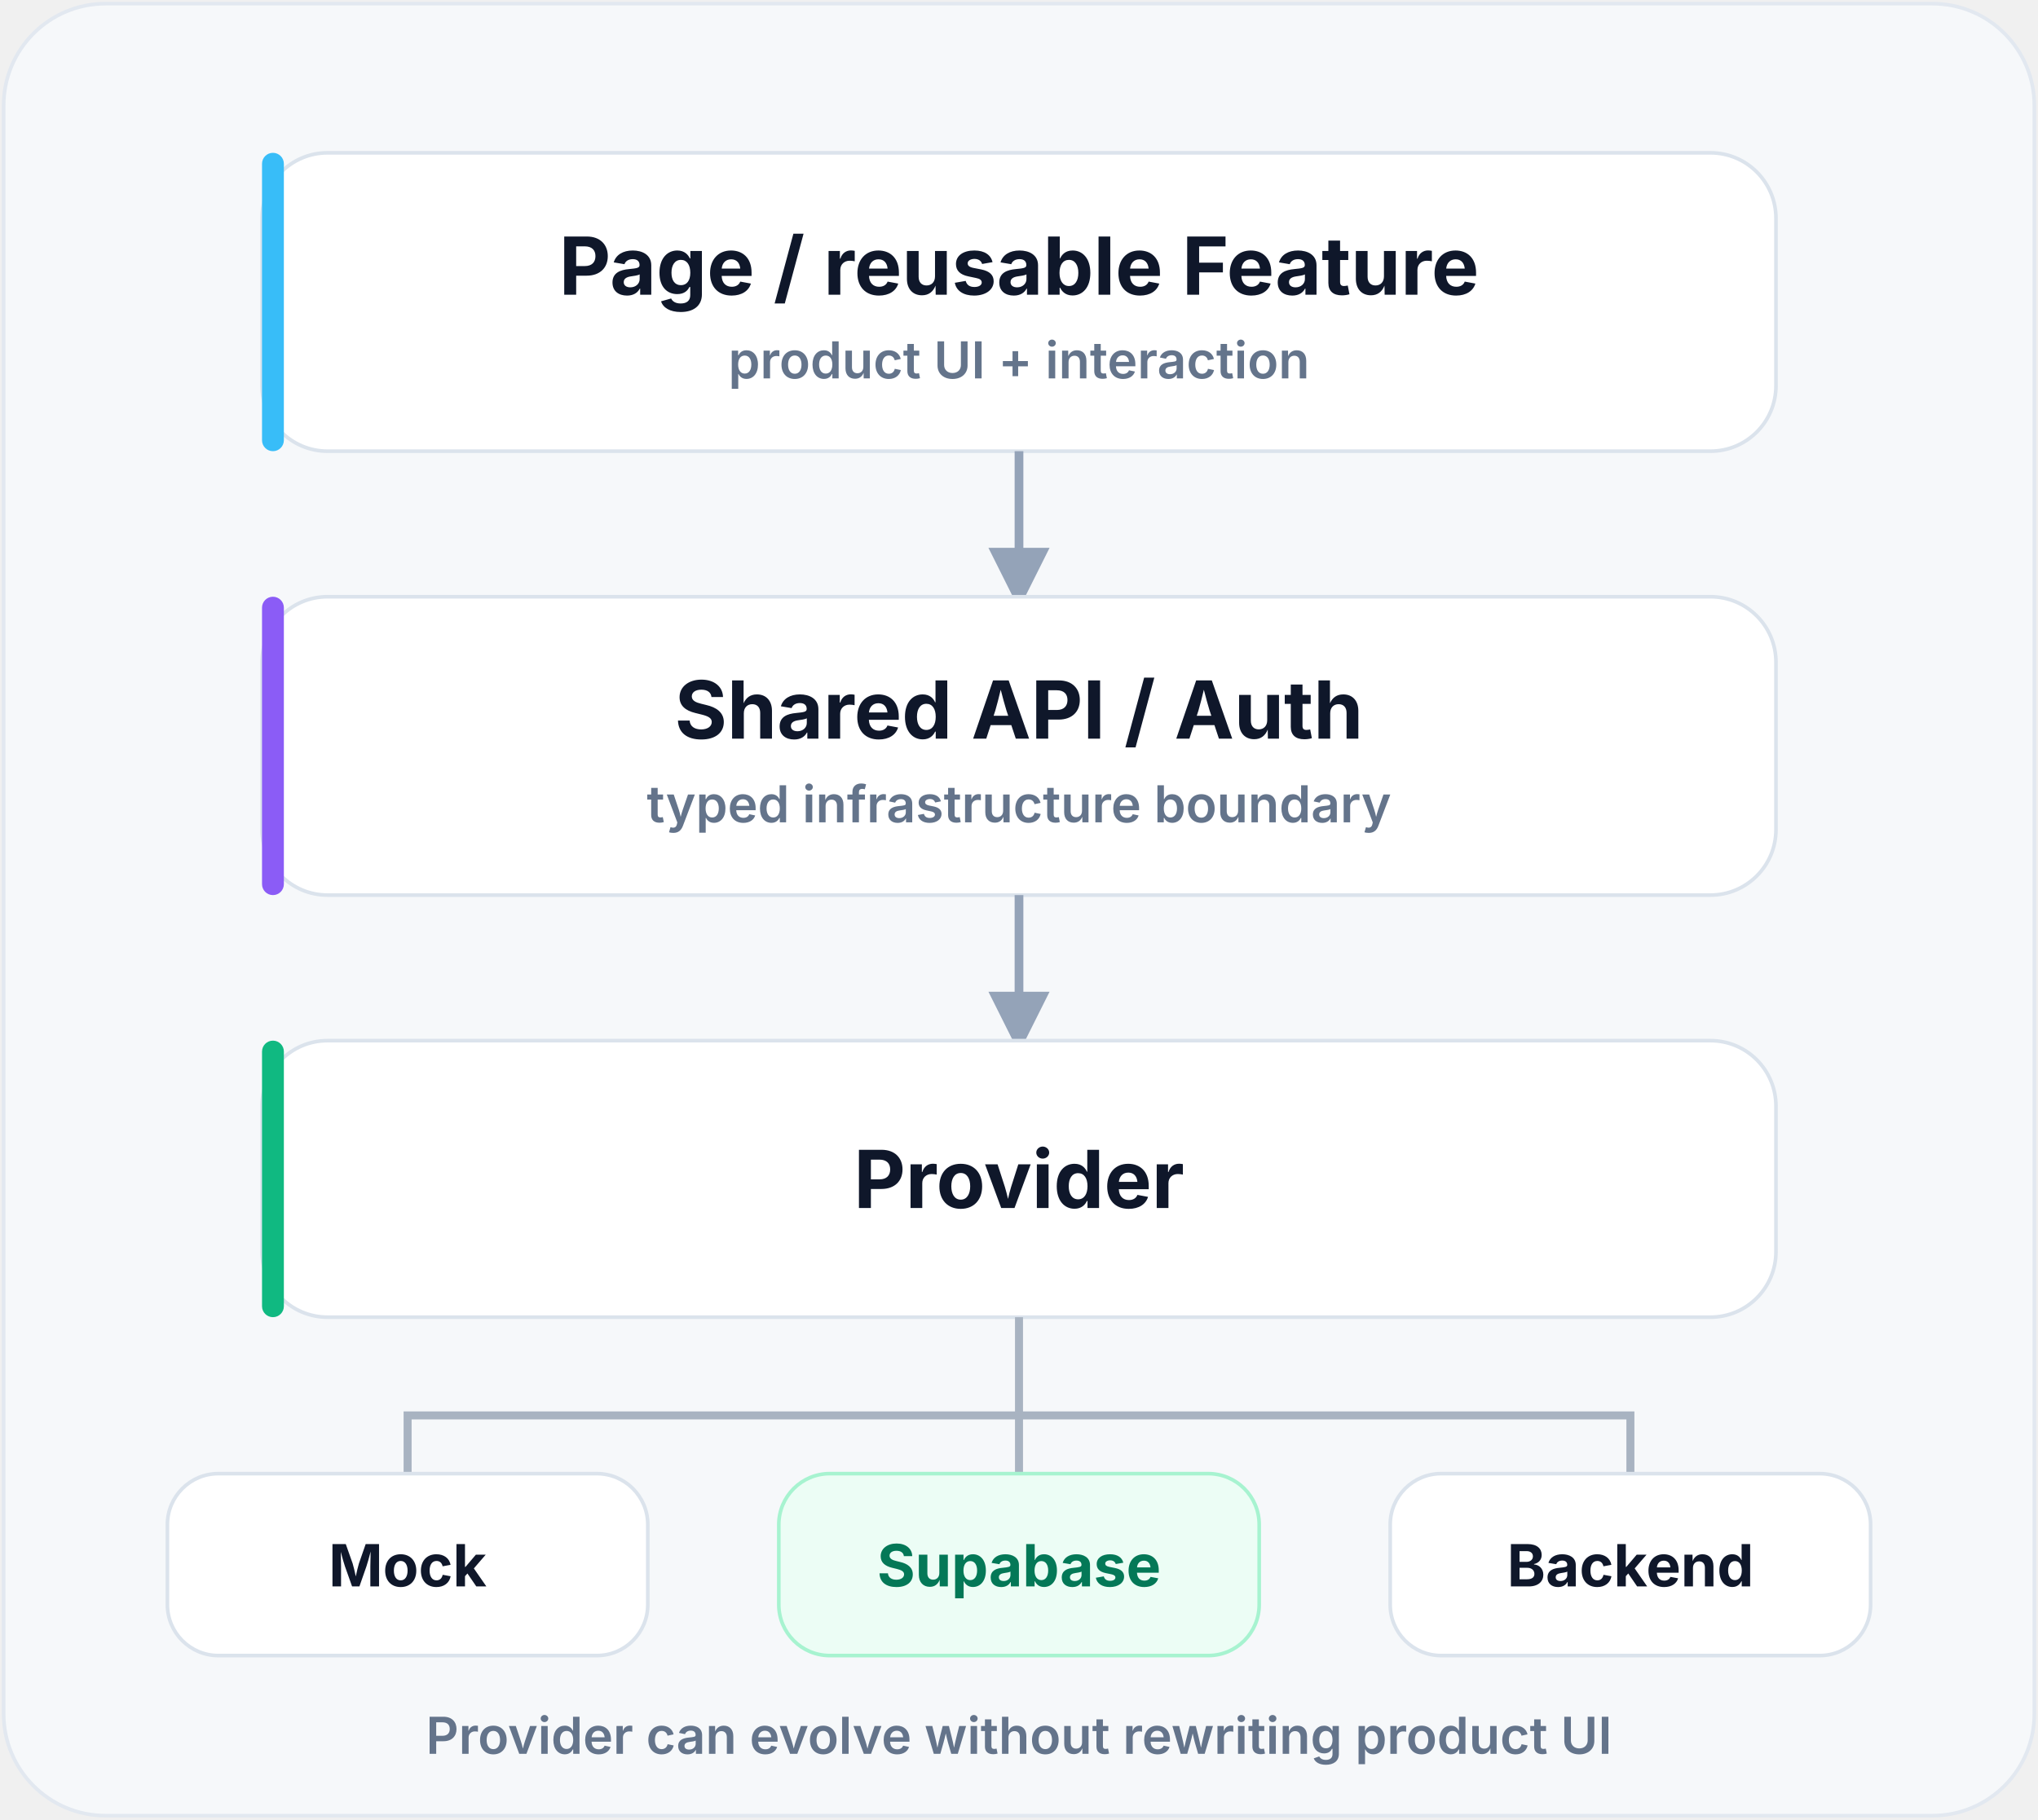
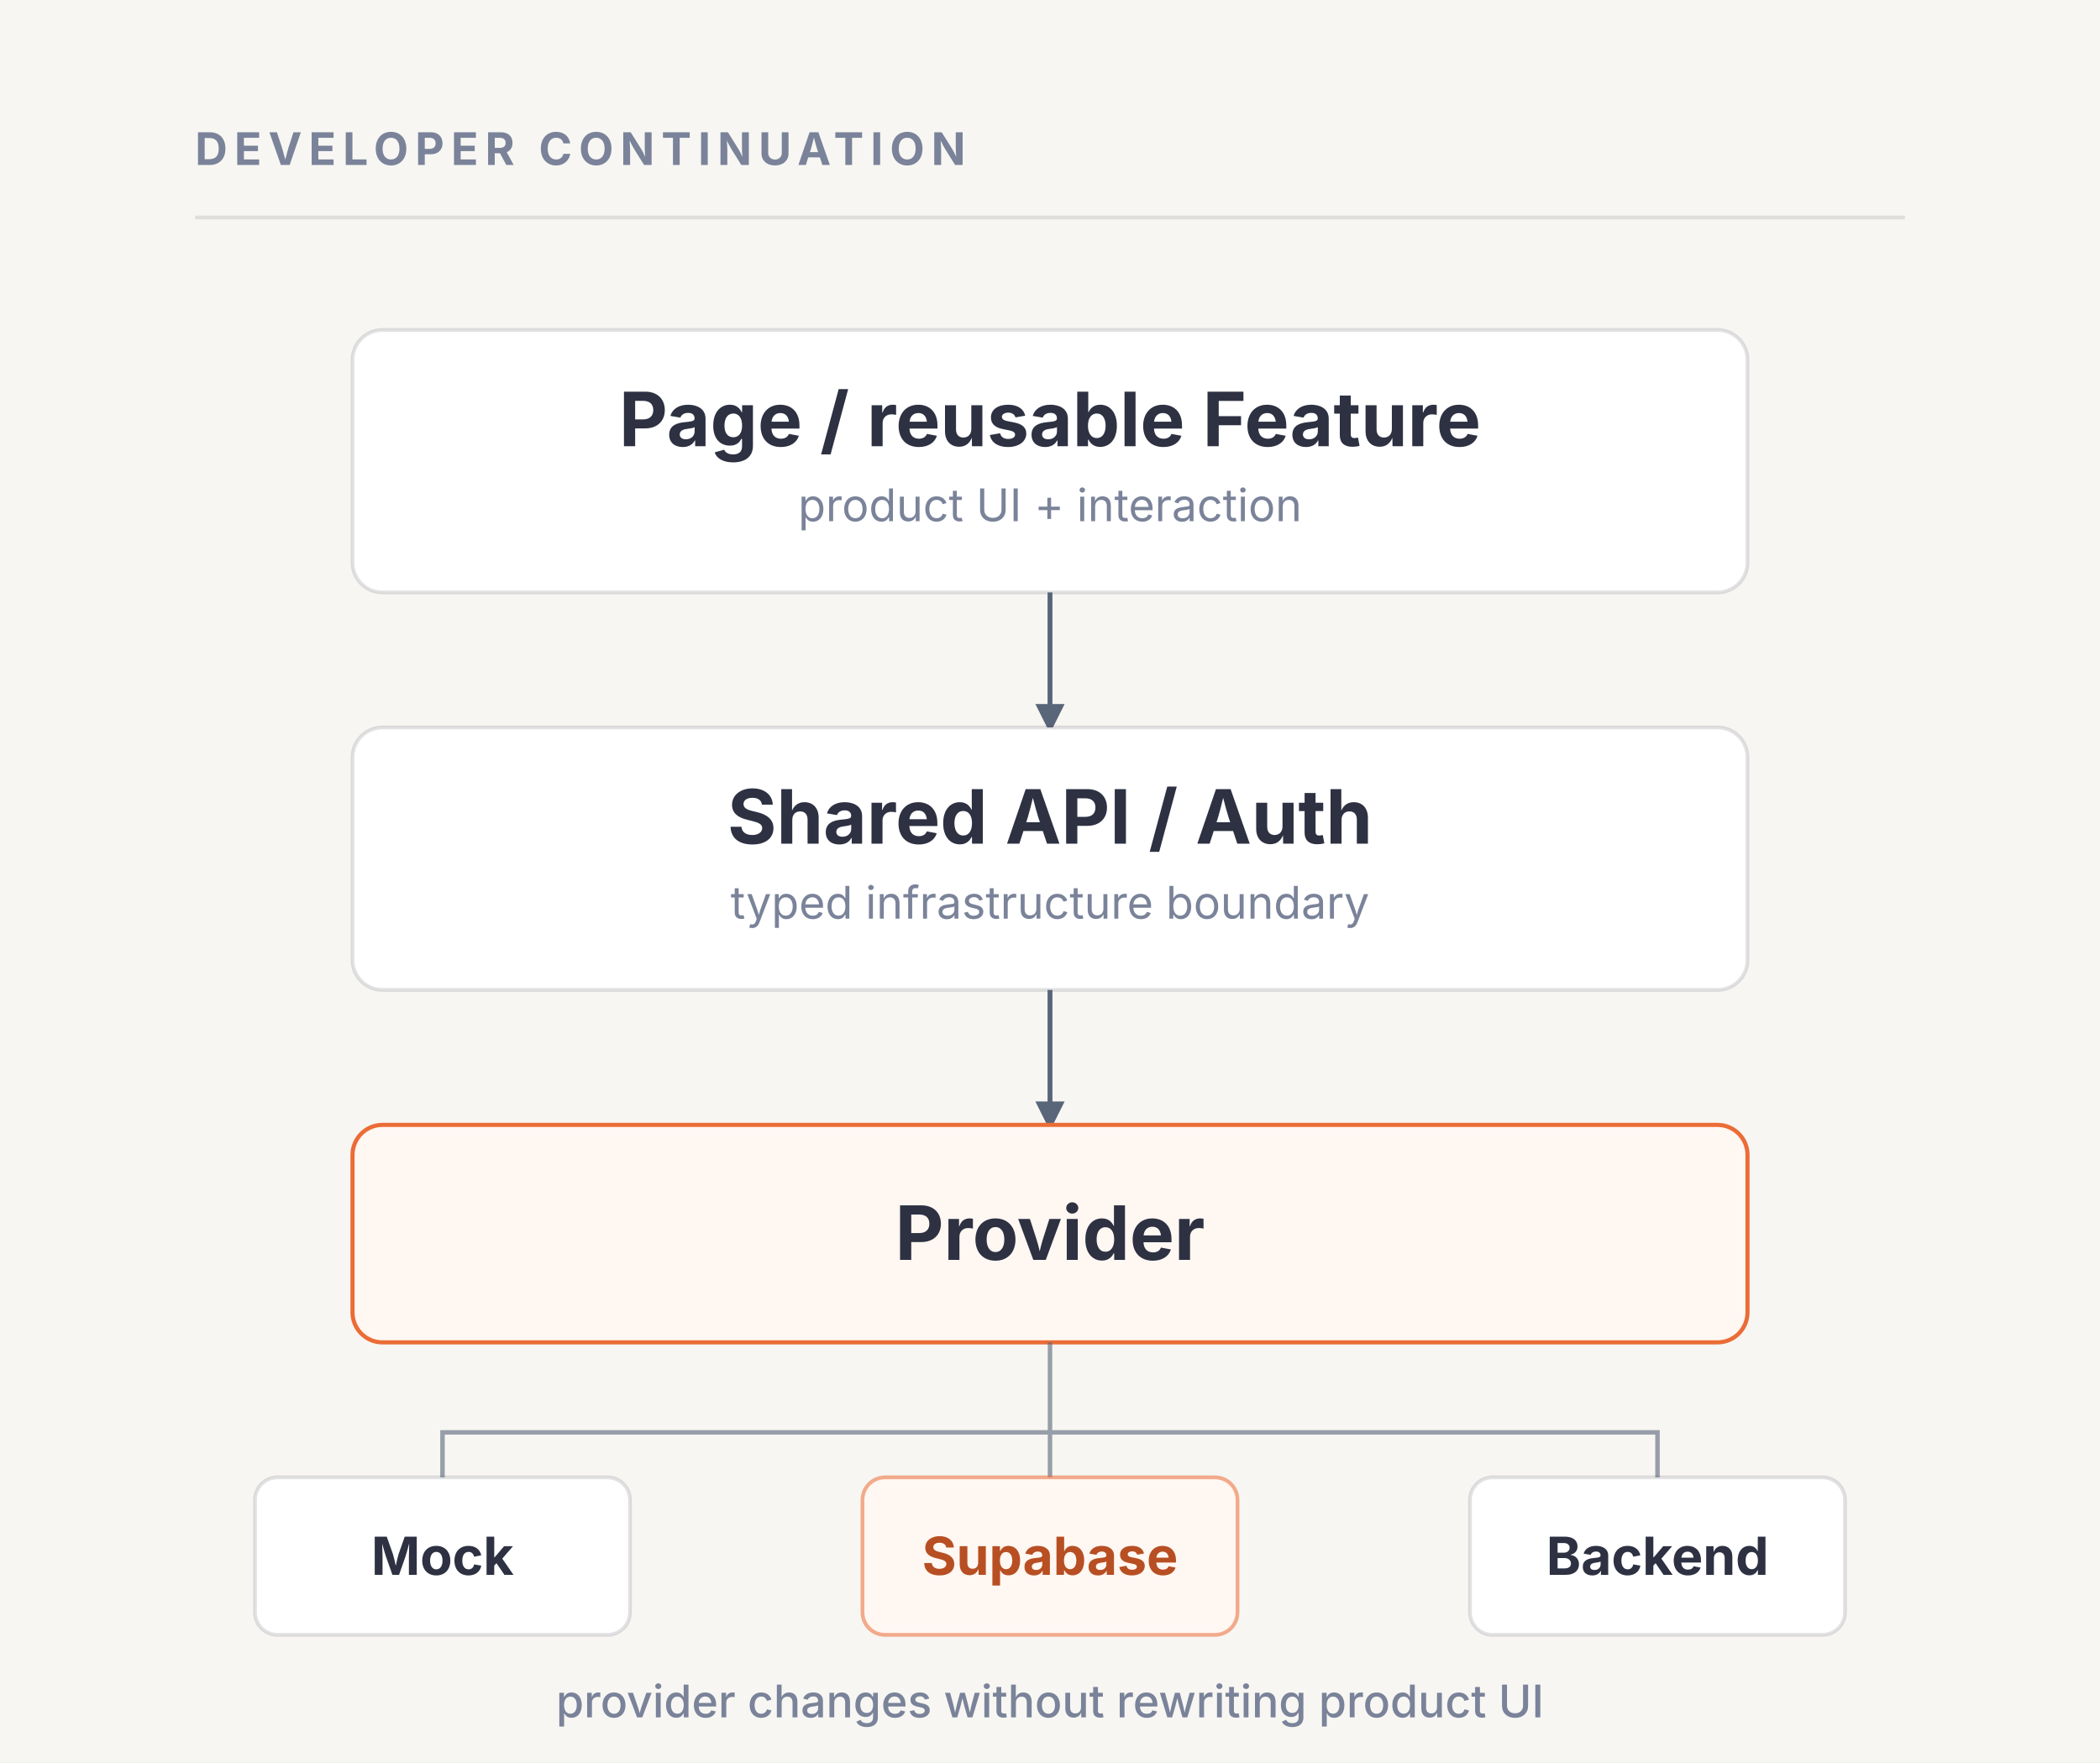
- <svg xmlns="http://www.w3.org/2000/svg" width="560" height="500" viewBox="0 0 560 500" role="img" aria-labelledby="title desc">
+ <svg xmlns="http://www.w3.org/2000/svg" width="560" height="470" viewBox="0 0 560 470" role="img" aria-labelledby="title desc">
  <defs>
-     <marker id="arrow" viewBox="0 0 10 10" refX="8" refY="5" markerWidth="7" markerHeight="7" orient="auto">
-       <path d="M0 0 L10 5 L0 10 Z" fill="#94a3b8" />
+     <marker id="arrow" viewBox="0 0 10 10" refX="8" refY="5" markerWidth="6" markerHeight="6" orient="auto">
+       <path d="M0 0 L10 5 L0 10 Z" fill="#596579" />
    </marker>
  </defs>
-   <rect x="1" y="1" width="558" height="498" rx="28" fill="#f6f8fa" stroke="#e2e8f0" />
-   <g font-family="system-ui,-apple-system,BlinkMacSystemFont,Segoe UI,sans-serif" fill="#0f172a">
-     <g transform="translate(72 42)">
-       <rect width="416" height="82" rx="18" fill="#ffffff" stroke="#dbe3ec" />
-       <rect width="6" height="82" rx="3" fill="#38bdf8" />
-       <text x="208" y="39" text-anchor="middle" font-size="22" font-weight="720">Page / reusable Feature</text>
-       <text x="208" y="62" text-anchor="middle" font-size="14" font-weight="600" fill="#64748b">product UI + interaction</text>
+   <rect width="560" height="470" fill="#f7f6f2" />
+   <g font-family="system-ui,-apple-system,BlinkMacSystemFont,Segoe UI,sans-serif" fill="#2d3142">
+     <text x="52" y="44" font-size="12" font-weight="700" letter-spacing="1.8" fill="#7a8399">DEVELOPER CONTINUATION</text>
+     <line x1="52" y1="58" x2="508" y2="58" stroke="#2d3142" stroke-opacity=".12" />
+     <g transform="translate(94 88)">
+       <rect width="372" height="70" rx="8" fill="#ffffff" stroke="#2d3142" stroke-opacity=".14" />
+       <text x="186" y="31" text-anchor="middle" font-size="20" font-weight="650">Page / reusable Feature</text>
+       <text x="186" y="51" text-anchor="middle" font-size="12" fill="#7a8399">product UI + interaction</text>
    </g>
-     <path d="M280 124V164" stroke="#94a3b8" stroke-width="2.4" marker-end="url(#arrow)" />
-     <g transform="translate(72 164)">
-       <rect width="416" height="82" rx="18" fill="#ffffff" stroke="#dbe3ec" />
-       <rect width="6" height="82" rx="3" fill="#8b5cf6" />
-       <text x="208" y="39" text-anchor="middle" font-size="22" font-weight="720">Shared API / Auth</text>
-       <text x="208" y="62" text-anchor="middle" font-size="14" font-weight="600" fill="#64748b">typed infrastructure boundary</text>
+     <path d="M280 158V194" stroke="#596579" stroke-width="1.3" fill="none" marker-end="url(#arrow)" />
+     <g transform="translate(94 194)">
+       <rect width="372" height="70" rx="8" fill="#ffffff" stroke="#2d3142" stroke-opacity=".14" />
+       <text x="186" y="31" text-anchor="middle" font-size="20" font-weight="650">Shared API / Auth</text>
+       <text x="186" y="51" text-anchor="middle" font-size="12" fill="#7a8399">typed infrastructure boundary</text>
    </g>
-     <path d="M280 246V286" stroke="#94a3b8" stroke-width="2.4" marker-end="url(#arrow)" />
-     <g transform="translate(72 286)">
-       <rect width="416" height="76" rx="18" fill="#ffffff" stroke="#dbe3ec" />
-       <rect width="6" height="76" rx="3" fill="#10b981" />
-       <text x="208" y="46" text-anchor="middle" font-size="22" font-weight="720">Provider</text>
+     <path d="M280 264V300" stroke="#596579" stroke-width="1.3" fill="none" marker-end="url(#arrow)" />
+     <g transform="translate(94 300)">
+       <rect width="372" height="58" rx="8" fill="#fff7f2" stroke="#eb6c36" stroke-width="1.1" />
+       <text x="186" y="36" text-anchor="middle" font-size="20" font-weight="650">Provider</text>
    </g>
-     <path d="M280 362V389H112V405M280 389V405M280 389H448V405" stroke="#a8b3c1" stroke-width="2.2" fill="none" />
-     <g font-size="16" font-weight="700">
-       <g transform="translate(46 405)">
-         <rect width="132" height="50" rx="14" fill="#ffffff" stroke="#dbe3ec" />
-         <text x="66" y="31" text-anchor="middle">Mock</text>
+     <path d="M280 358V382H118V394M280 382V394M280 382H442V394" stroke="#596579" stroke-opacity=".6" stroke-width="1.2" fill="none" />
+     <g font-size="14" font-weight="650">
+       <g transform="translate(68 394)">
+         <rect width="100" height="42" rx="6" fill="#ffffff" stroke="#2d3142" stroke-opacity=".14" />
+         <text x="50" y="26" text-anchor="middle">Mock</text>
      </g>
-       <g transform="translate(214 405)">
-         <rect width="132" height="50" rx="14" fill="#ecfdf5" stroke="#a7f3d0" />
-         <text x="66" y="31" text-anchor="middle" fill="#047857">Supabase</text>
+       <g transform="translate(230 394)">
+         <rect width="100" height="42" rx="6" fill="#fff7f2" stroke="#eb6c36" stroke-opacity=".55" />
+         <text x="50" y="26" text-anchor="middle" fill="#b74f23">Supabase</text>
      </g>
-       <g transform="translate(382 405)">
-         <rect width="132" height="50" rx="14" fill="#ffffff" stroke="#dbe3ec" />
-         <text x="66" y="31" text-anchor="middle">Backend</text>
+       <g transform="translate(392 394)">
+         <rect width="100" height="42" rx="6" fill="#ffffff" stroke="#2d3142" stroke-opacity=".14" />
+         <text x="50" y="26" text-anchor="middle">Backend</text>
      </g>
    </g>
-     <text x="280" y="482" text-anchor="middle" font-size="14" font-weight="600" fill="#64748b">Provider can evolve without rewriting product UI</text>
+     <text x="280" y="458" text-anchor="middle" font-size="12" font-weight="550" fill="#7a8399">provider changes without rewriting product UI</text>
  </g>
</svg>
